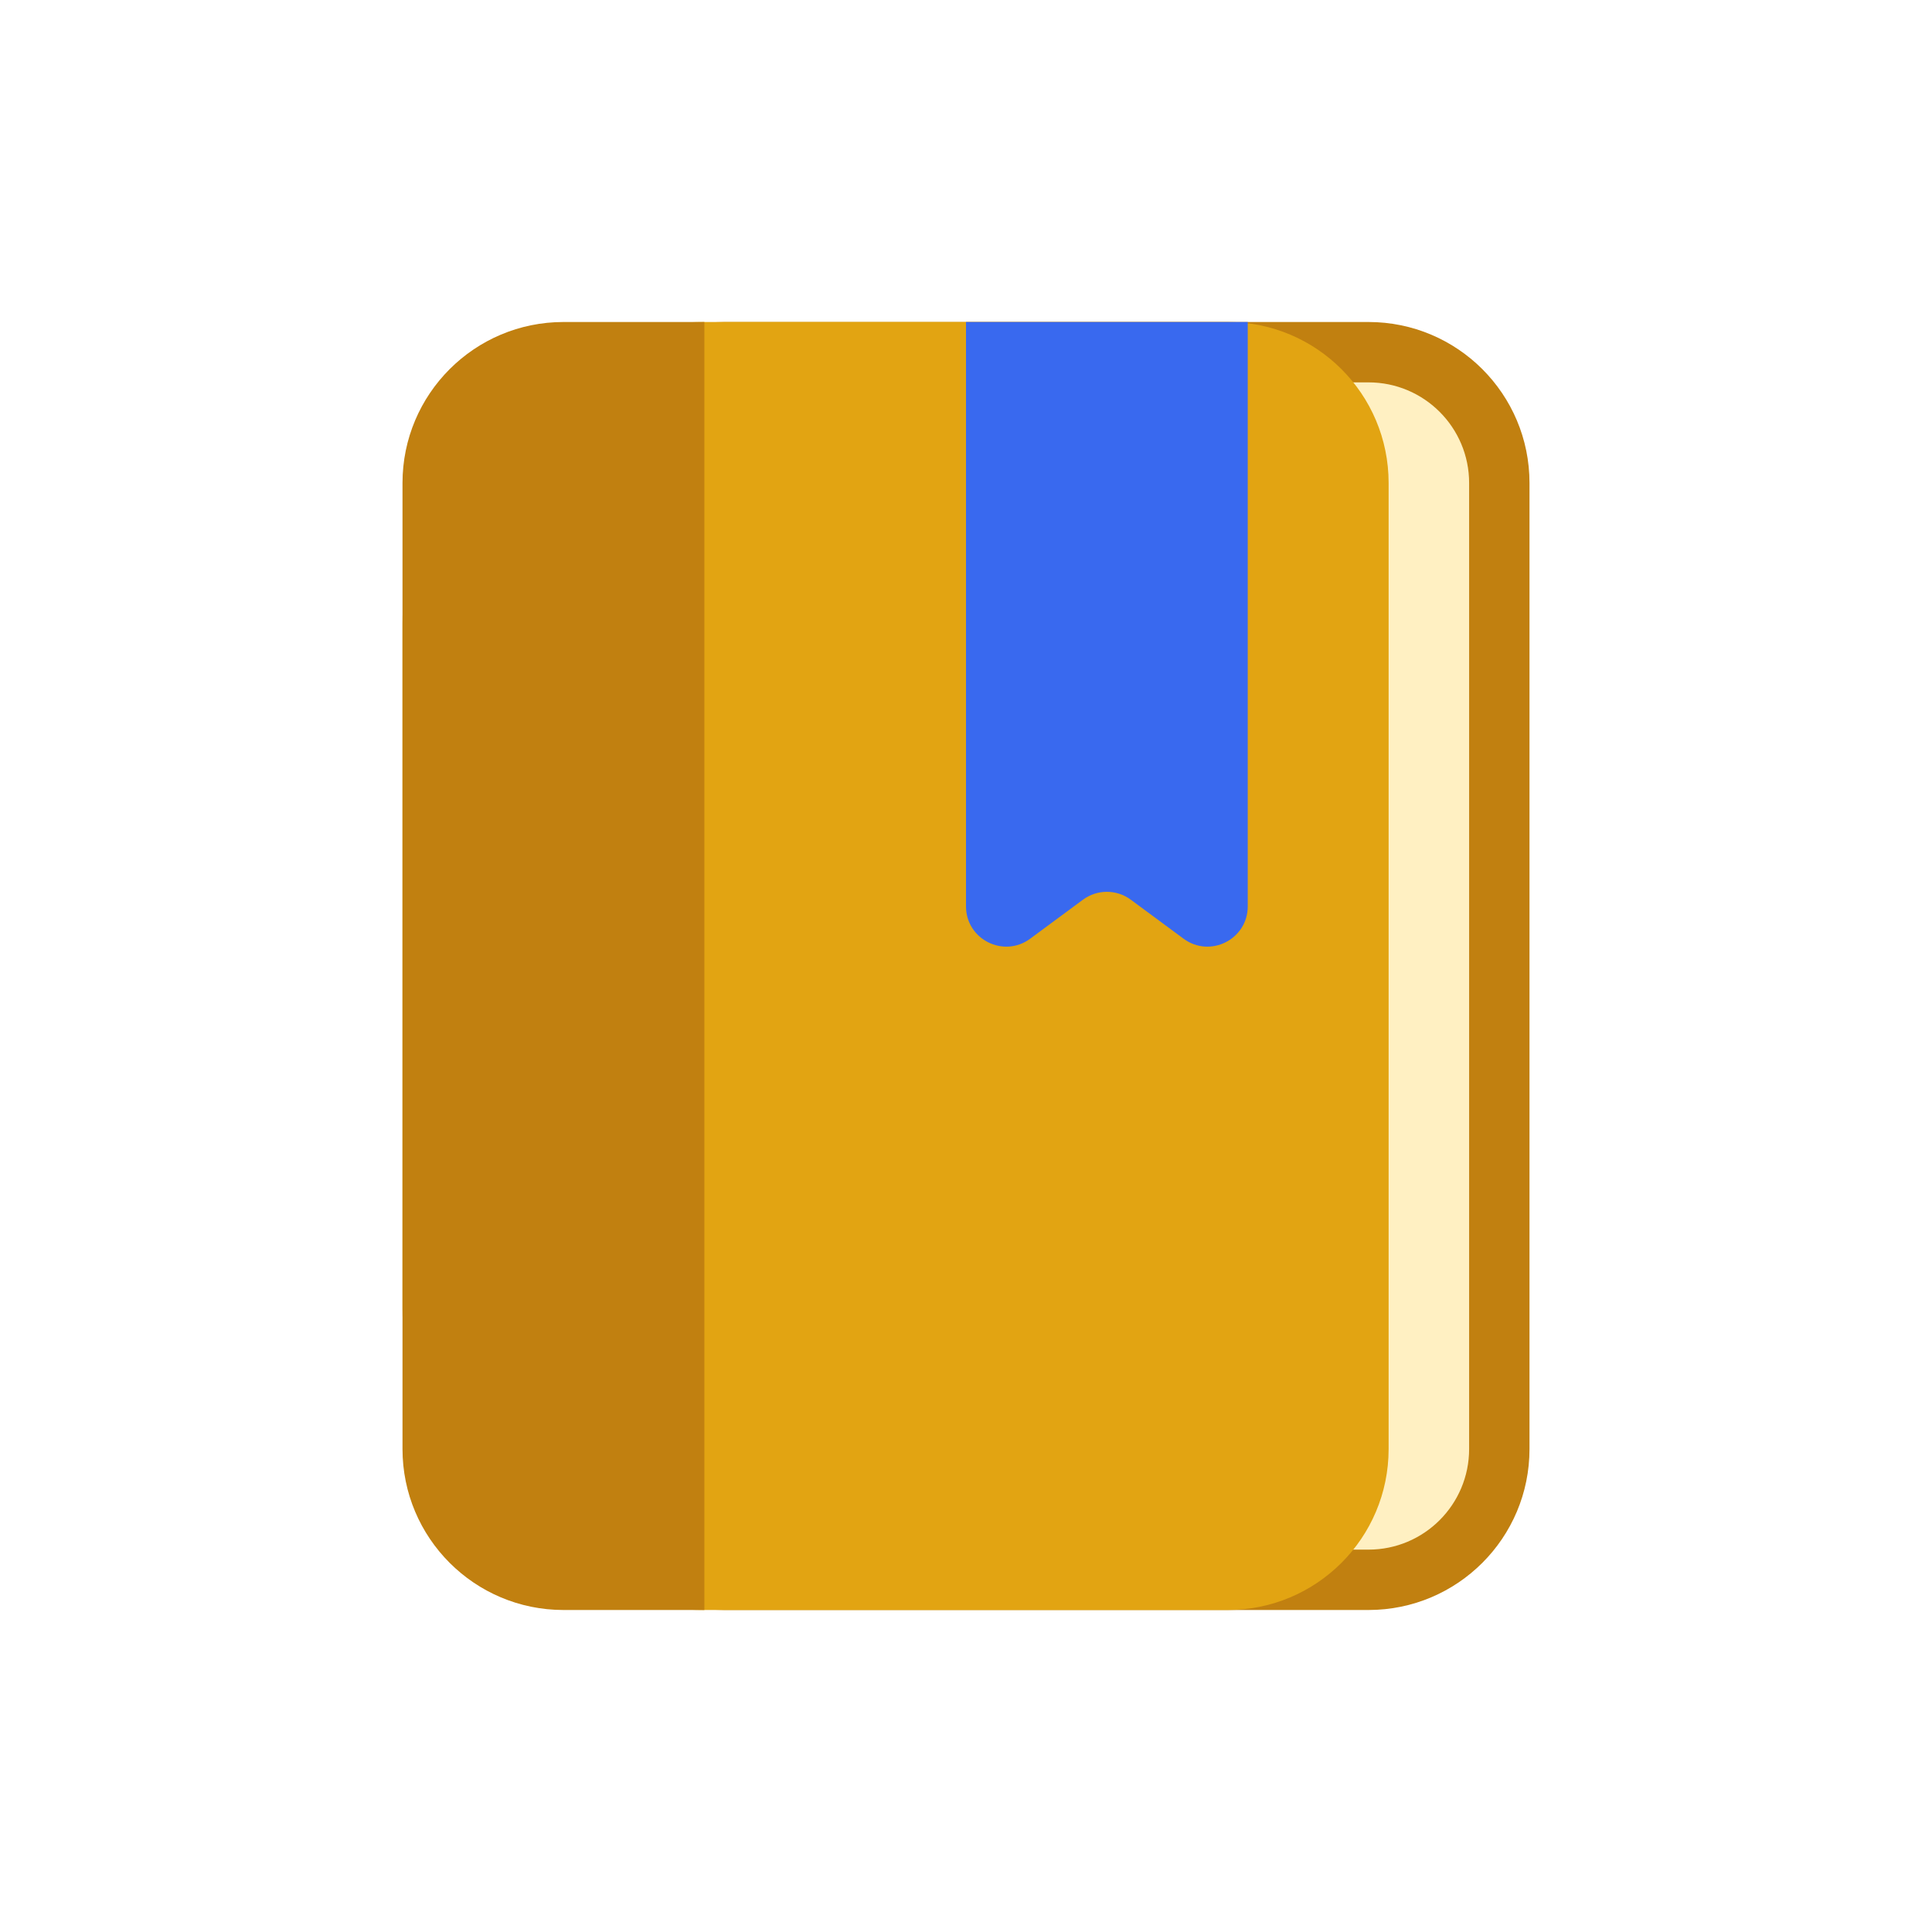
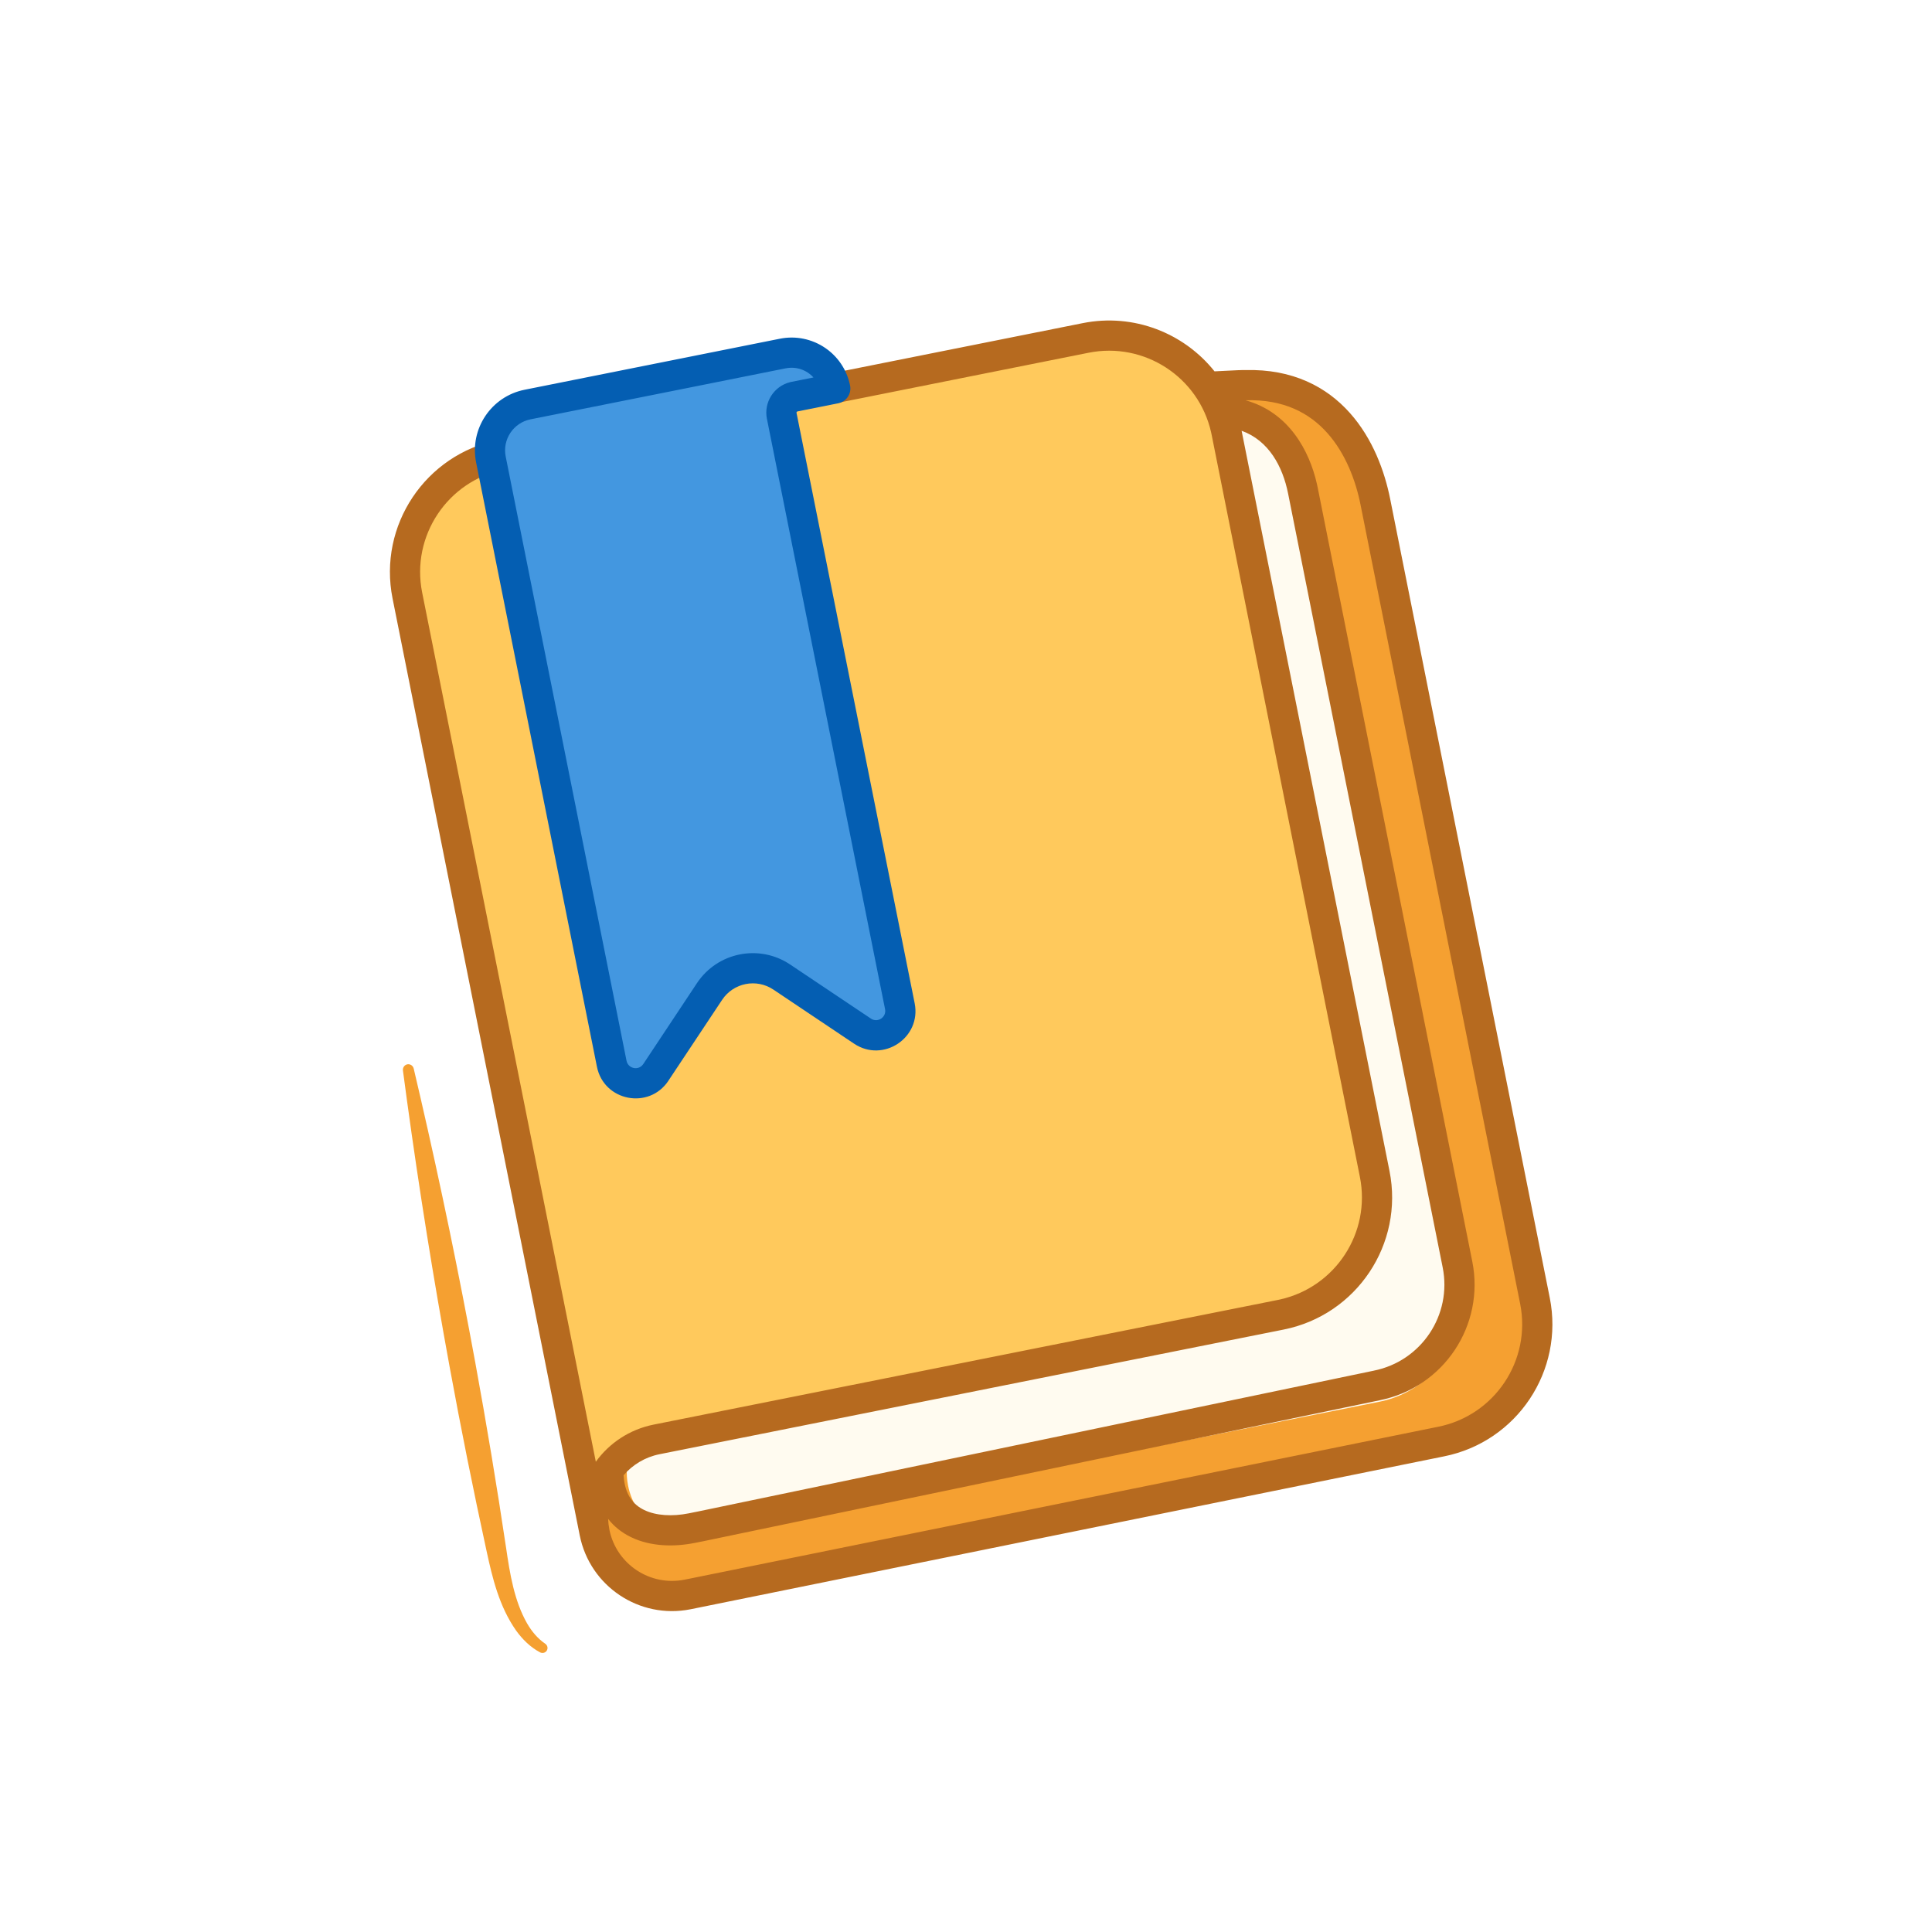
- <svg xmlns="http://www.w3.org/2000/svg" fill="none" viewBox="0 0 96 96">
-   <path fill="#C18010" d="M28 24a8 8 0 0 1 8-8h32a8 8 0 0 1 8 8v48a8 8 0 0 1-8 8H36a8 8 0 0 1-8-8V24Z" />
-   <path fill="#FFF0C2" d="M24 29c0-5.523 4.477-10 10-10h34a5 5 0 0 1 5 5v48a5 5 0 0 1-5 5H34c-5.523 0-10-4.477-10-10V29Z" />
-   <path fill="#E2A412" d="M20 31c0-8.284 6.716-15 15-15h26a8 8 0 0 1 8 8v48a8 8 0 0 1-8 8H35c-8.284 0-15-6.716-15-15V31Z" />
-   <path fill="#C18010" d="M35 80h-7a8 8 0 0 1-8-8V24a8 8 0 0 1 8-8h7v64Z" />
-   <path fill="#3969EF" d="M62 16H48v29.035c0 1.642 1.868 2.584 3.189 1.609l2.622-1.938a2 2 0 0 1 2.378 0l2.622 1.938c1.32.975 3.189.033 3.189-1.609V16Z" />
+ <svg xmlns="http://www.w3.org/2000/svg" width="96" height="96" viewBox="0 0 96 96" fill="none">
+   <path d="M20.242 52.885C20.311 52.873 20.382 52.888 20.441 52.928C20.5 52.968 20.541 53.029 20.557 53.097C20.671 53.581 20.784 54.066 20.896 54.55C21.901 58.912 22.808 63.293 23.614 67.691C24.174 70.746 24.684 73.809 25.143 76.882C25.338 78.218 25.555 79.551 26.19 80.665C26.422 81.064 26.717 81.421 27.09 81.674C27.144 81.71 27.183 81.765 27.199 81.828C27.214 81.892 27.204 81.958 27.171 82.014C27.138 82.069 27.084 82.109 27.021 82.126C26.958 82.142 26.891 82.134 26.834 82.104C26.351 81.847 25.955 81.453 25.645 81.022C24.799 79.816 24.465 78.396 24.175 77.059C23.514 74.024 22.903 70.979 22.343 67.924C21.536 63.526 20.829 59.109 20.221 54.674C20.153 54.181 20.087 53.688 20.022 53.195C20.013 53.125 20.029 53.054 20.07 52.996C20.111 52.938 20.173 52.898 20.242 52.885Z" fill="#F5A031" />
+   <path d="M60.546 19.389C65.021 18.6 67.31 21.462 67.852 24.183L76.092 65.038C76.736 68.26 74.645 71.391 71.425 72.036L71.429 72.036L34.864 79.435C34.859 79.436 34.513 79.505 34.333 79.541C32.205 79.966 30.136 78.586 29.711 76.458C29.381 74.802 30.145 73.179 31.508 72.342C31.309 72.898 31.255 73.513 31.379 74.135C31.743 75.963 34.024 76.019 35.852 75.653L69.475 68.417C72.244 67.865 73.134 65.302 72.581 62.534L64.767 24.104C64.41 22.322 62.751 20.552 61.084 20.389L60.827 20.195L60.802 20.108L60.546 19.389Z" fill="#F5A031" />
+   <path d="M68.534 69.654L36.331 76.087C36.331 76.087 35.336 76.441 35.181 76.472C33.353 76.838 31.573 75.652 31.209 73.824C31.085 73.201 31.139 72.587 31.338 72.031C31.723 71.794 32.848 71.326 33.317 71.233C33.498 71.197 34.797 70.936 35.298 70.838L64.333 65.037C67.554 64.394 69.643 61.261 68.999 58.039L61.683 21.411C63.263 22.02 64.506 23.401 64.863 25.184L72.546 63.641C73.099 66.408 71.303 69.101 68.534 69.654Z" fill="#FFFBF0" />
+   <path d="M63.639 65.329L34.604 71.13C34.102 71.228 32.804 71.49 32.623 71.526C32.154 71.618 31.721 71.792 31.337 72.029C29.974 72.866 29.21 74.489 29.54 76.145L20.241 29.591C19.596 26.369 21.689 23.236 24.909 22.594L53.943 16.793C57.149 16.154 60.266 18.22 60.931 21.415C60.934 21.43 60.937 21.445 60.94 21.461L60.987 21.703L68.305 58.332C68.949 61.553 66.86 64.686 63.639 65.329Z" fill="#FFC95C" />
+   <path fill-rule="evenodd" clip-rule="evenodd" d="M53.797 16.057C56.341 15.548 58.835 16.555 60.349 18.452C60.508 18.444 60.697 18.435 60.89 18.425C61.109 18.414 61.332 18.403 61.509 18.395C61.597 18.392 61.678 18.389 61.743 18.388C61.767 18.387 61.823 18.386 61.882 18.389C64.23 18.326 65.919 19.223 67.075 20.52C68.213 21.796 68.803 23.419 69.076 24.79L77.007 64.487C77.732 68.115 75.378 71.64 71.754 72.366L34.843 79.856L34.843 79.856H34.841C34.841 79.857 34.84 79.857 34.839 79.857C34.836 79.858 34.832 79.858 34.827 79.859C34.817 79.861 34.803 79.865 34.785 79.868C34.749 79.875 34.7 79.885 34.645 79.896L34.31 79.964C31.778 80.469 29.315 78.828 28.808 76.297L28.807 76.297C28.798 76.255 28.791 76.213 28.783 76.172L19.506 29.737L19.506 29.737C18.781 26.11 21.137 22.584 24.762 21.858L24.763 21.858L53.797 16.057L53.797 16.057ZM61.894 19.889C61.891 19.889 61.888 19.888 61.885 19.888C64.047 20.484 65.064 22.403 65.436 24.044L65.475 24.226L73.157 62.683C73.791 65.855 71.734 68.941 68.562 69.577L68.562 69.577L34.969 76.578L34.969 76.578C34.968 76.578 34.967 76.578 34.966 76.579C34.964 76.579 34.96 76.58 34.956 76.581C34.948 76.582 34.935 76.585 34.92 76.588C34.89 76.594 34.847 76.602 34.8 76.612C34.705 76.63 34.592 76.653 34.516 76.668L34.515 76.668C33.503 76.871 32.334 76.853 31.358 76.382C30.913 76.167 30.524 75.865 30.218 75.475C30.224 75.648 30.244 75.823 30.279 75.999C30.281 76.01 30.283 76.022 30.285 76.034C30.644 77.735 32.306 78.834 34.017 78.492C34.106 78.475 34.239 78.448 34.349 78.426C34.403 78.415 34.453 78.405 34.488 78.398C34.506 78.394 34.52 78.391 34.53 78.389C34.535 78.388 34.539 78.388 34.541 78.387C34.543 78.387 34.544 78.386 34.544 78.386H34.545L71.456 70.896L71.458 70.896C74.272 70.333 76.098 67.596 75.535 64.781L67.605 25.084L67.605 25.083C67.363 23.868 66.855 22.527 65.955 21.518C65.079 20.536 63.802 19.83 61.894 19.889ZM69.043 58.184C69.769 61.811 67.414 65.339 63.789 66.064L32.773 72.259C32.049 72.404 31.433 72.784 30.986 73.305C30.989 73.323 30.991 73.341 30.992 73.359C31.058 74.295 31.478 74.774 32.01 75.031C32.595 75.314 33.404 75.361 34.22 75.198C34.298 75.182 34.413 75.159 34.508 75.14C34.555 75.131 34.598 75.123 34.628 75.116C34.644 75.113 34.656 75.111 34.665 75.109C34.669 75.108 34.672 75.108 34.674 75.107C34.675 75.107 34.676 75.106 34.677 75.106C34.677 75.106 34.678 75.106 34.678 75.106L68.257 68.109C68.258 68.108 68.261 68.108 68.263 68.107C70.626 67.636 72.158 65.338 71.686 62.977L64.004 24.52C63.734 23.175 63.043 21.889 61.695 21.405L69.043 58.184ZM60.178 21.475C59.557 18.735 56.861 16.974 54.091 17.528L25.056 23.329L25.057 23.329C22.242 23.892 20.414 26.63 20.977 29.443L20.977 29.443L29.606 72.633C30.273 71.711 31.276 71.029 32.479 70.788L63.495 64.593L63.626 64.565C66.365 63.944 68.126 61.248 67.572 58.479L60.206 21.606L60.178 21.475Z" fill="#B66A1F" />
+   <path d="M41.506 19.303C41.266 18.102 40.1 17.326 38.899 17.566L35.978 18.15L33.728 18.6L26.216 20.101C24.958 20.352 24.142 21.575 24.394 22.833L30.397 52.856C30.608 53.913 31.993 54.184 32.588 53.287L35.258 49.266C36.05 48.074 37.658 47.753 38.846 48.548L42.856 51.235C43.751 51.836 44.925 51.052 44.714 49.995C44.714 49.995 39.86 25.742 38.844 20.662C38.757 20.223 39.041 19.796 39.48 19.708L41.506 19.303Z" fill="#4397E0" />
+   <path d="M38.751 16.831C40.357 16.51 41.919 17.549 42.24 19.157C42.321 19.563 42.058 19.957 41.652 20.039L39.627 20.444L39.615 20.448C39.59 20.459 39.573 20.486 39.579 20.517C40.087 23.058 41.554 30.39 42.895 37.087C43.565 40.436 44.204 43.627 44.675 45.98C44.91 47.156 45.104 48.123 45.238 48.796C45.306 49.133 45.358 49.396 45.394 49.575C45.412 49.664 45.426 49.733 45.435 49.779C45.439 49.802 45.443 49.819 45.445 49.831C45.447 49.837 45.447 49.841 45.448 49.844C45.448 49.846 45.448 49.847 45.449 49.847C45.449 49.848 45.449 49.848 45.449 49.848C45.449 49.848 45.449 49.848 44.726 49.993L45.449 49.848L45.449 49.849C45.791 51.561 43.889 52.831 42.438 51.859L38.428 49.172C37.585 48.608 36.444 48.835 35.882 49.681L33.212 53.701L33.213 53.702C32.248 55.156 30.003 54.717 29.661 53.004L23.658 22.98C23.325 21.316 24.404 19.698 26.068 19.366L38.751 16.831L38.751 16.831ZM40.42 18.756C40.086 18.386 39.571 18.197 39.045 18.302L39.045 18.301L33.875 19.336L26.362 20.836L26.362 20.836C25.51 21.007 24.958 21.835 25.128 22.686L31.132 52.709C31.212 53.109 31.737 53.213 31.962 52.873L31.963 52.873L34.632 48.851C35.654 47.313 37.729 46.899 39.262 47.926L43.273 50.612L43.274 50.613C43.612 50.84 44.058 50.544 43.978 50.143L43.978 50.142C43.978 50.141 43.977 50.14 43.977 50.139C43.976 50.136 43.976 50.131 43.974 50.125C43.972 50.114 43.969 50.096 43.964 50.073C43.955 50.027 43.941 49.959 43.923 49.869C43.888 49.69 43.835 49.427 43.767 49.091C43.633 48.418 43.439 47.45 43.203 46.274C42.733 43.921 42.094 40.73 41.424 37.381C40.083 30.683 38.616 23.35 38.108 20.81L38.107 20.809C37.945 19.992 38.453 19.193 39.255 18.991L39.333 18.973L40.42 18.756Z" fill="#045EB2" />
</svg>
